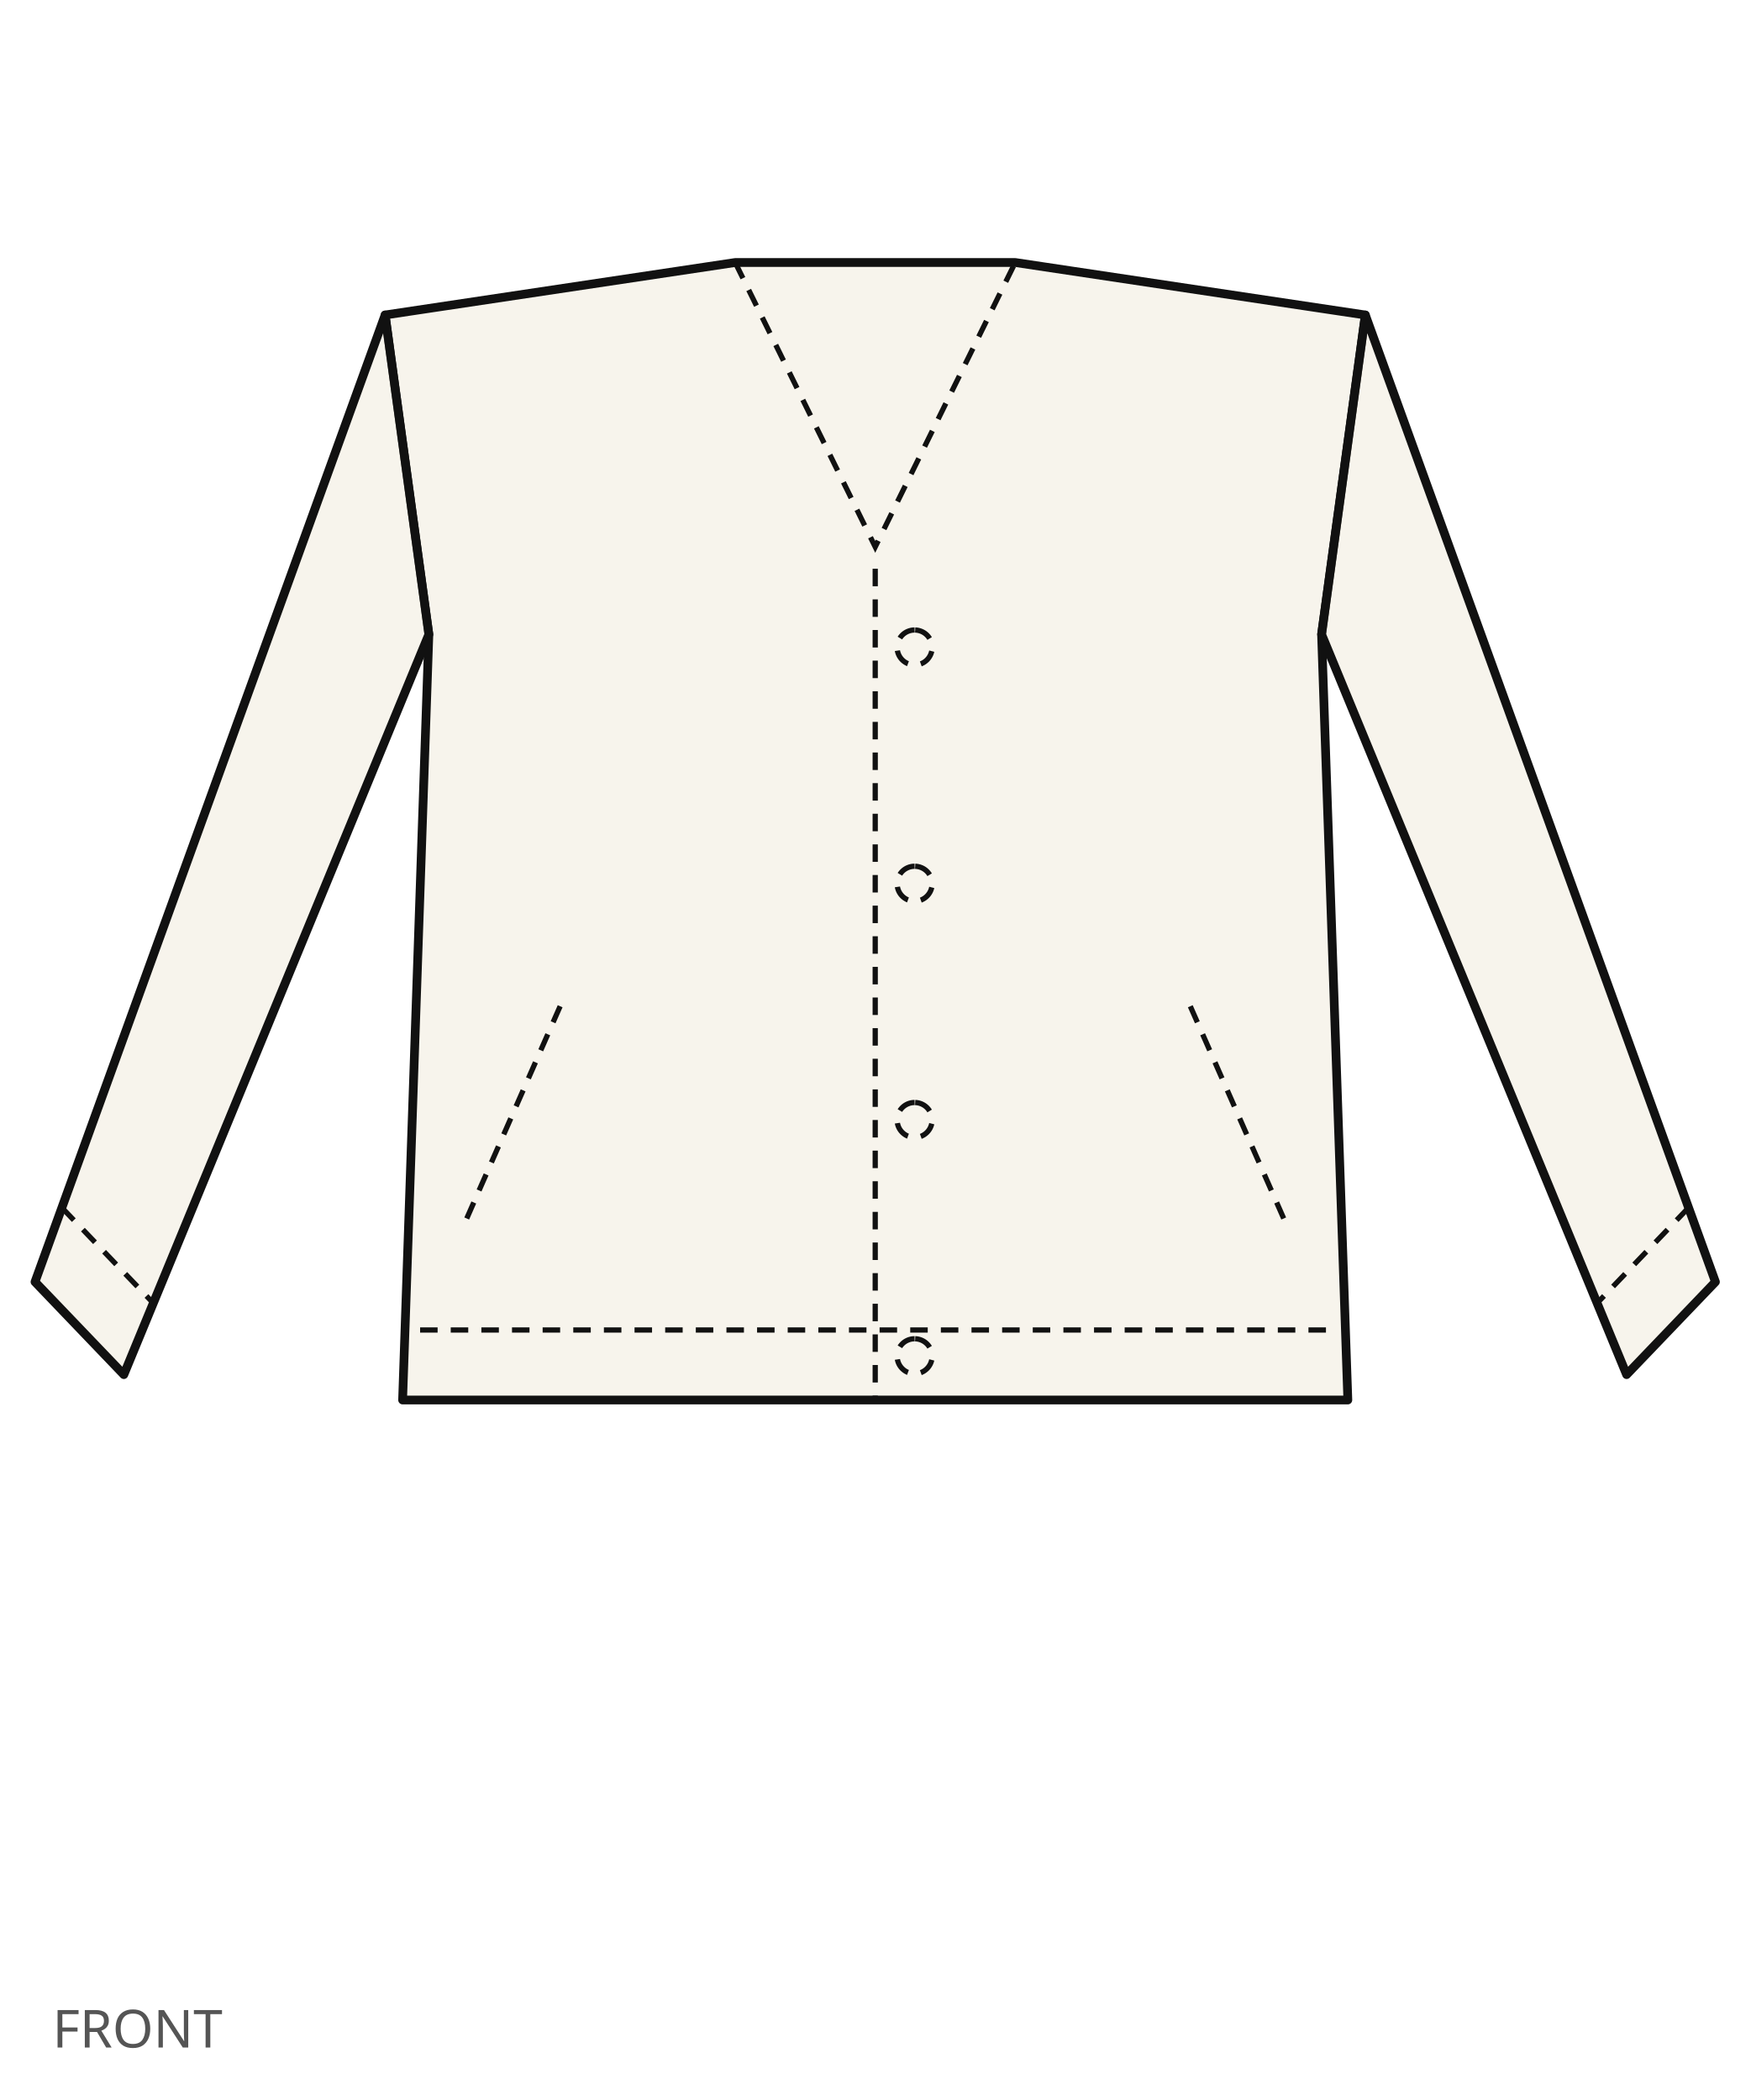
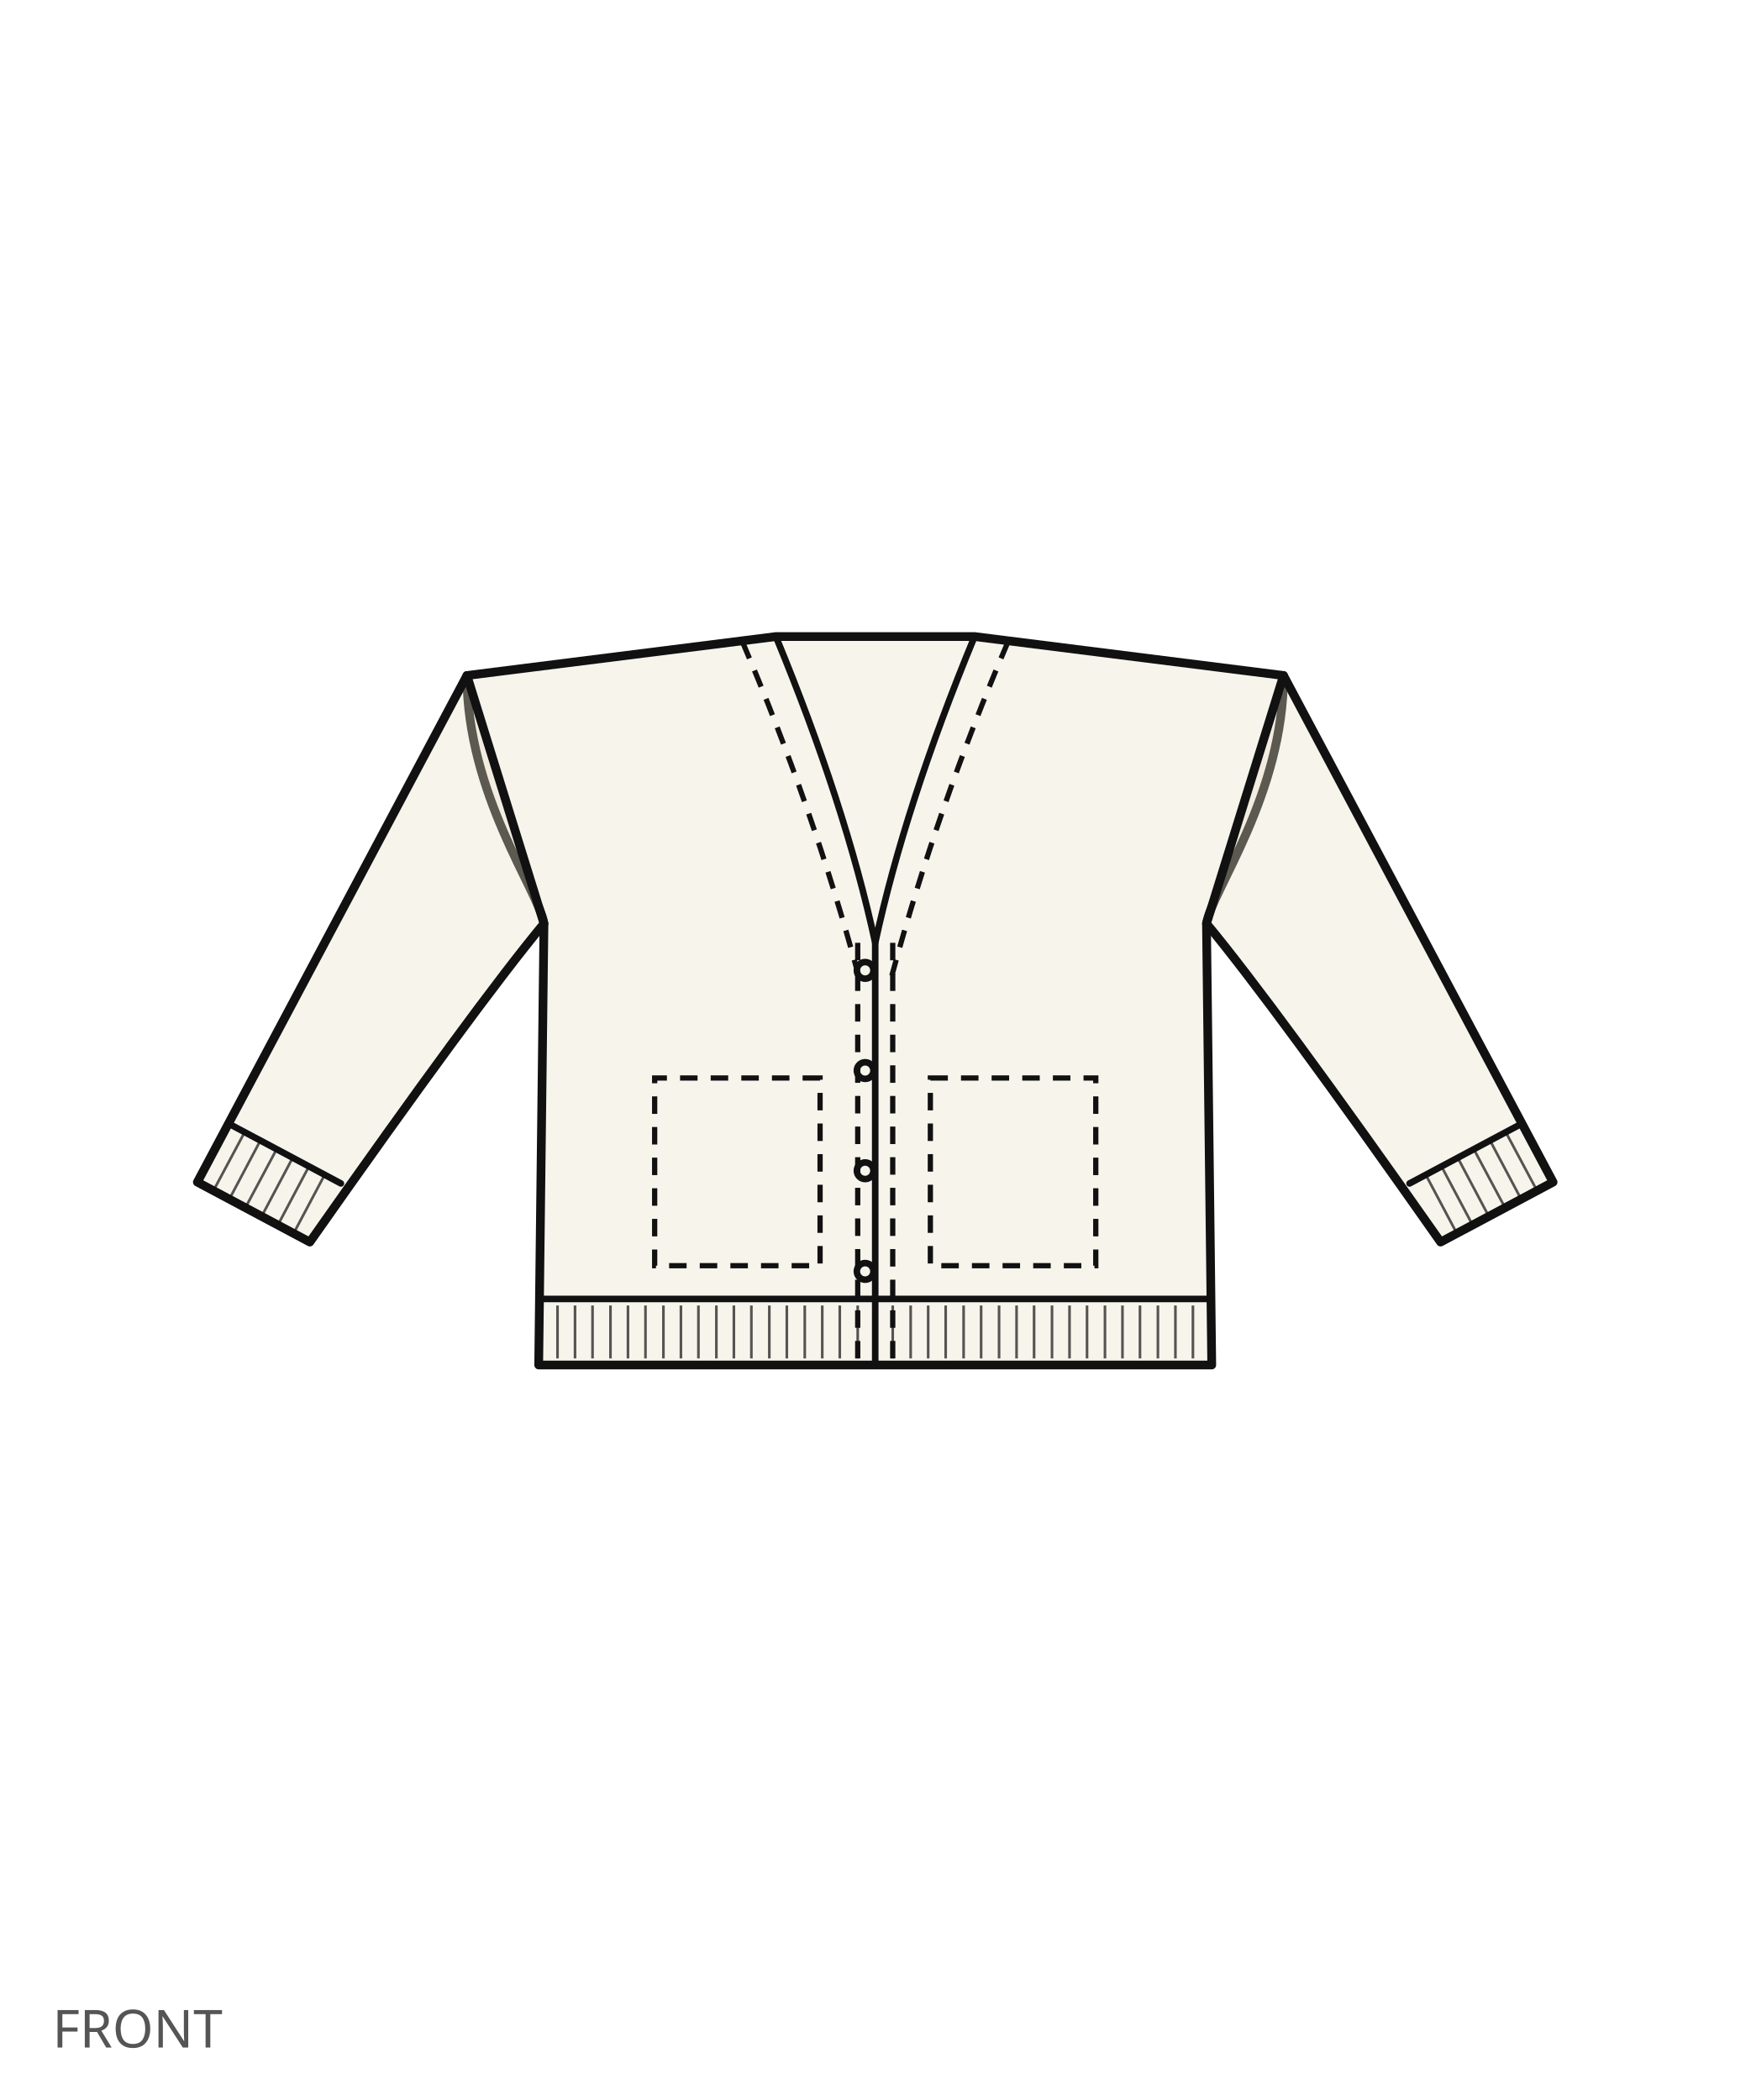
<svg xmlns="http://www.w3.org/2000/svg" viewBox="0 0 400 480" width="400" height="480" data-garment="knit-cardigan" data-view="front">
  <g fill="#e9dfc9" fill-opacity="0.35" stroke="#111" stroke-width="2" stroke-linejoin="round">
-     <path d="M232,60 L312,72 L302,145 L308,320 L92,320 L98,145 L88,72 L168,60 Z" />
-     <path d="M312,72 L392,293 L371.7,314.2 L302,145 Z" />
-     <path d="M88,72 L8,293 L28.3,314.2 L98,145 Z" />
+     <path d="M222.7,145.5 L293.3,154.4 C293.3,181.6 276.9,203.6 275.7,211.1 L276.9,312 L123.1,312 L124.3,211.1 C123.1,203.6 106.7,181.6 106.7,154.4 L177.3,145.5 Z" />
+     <path d="M293.3,154.4 L354.9,270.2 L329.2,283.9 Q291.2,229.8 275.7,211.1 Z" />
+     <path d="M106.7,154.4 L45.1,270.2 L70.8,283.9 Q108.8,229.8 124.3,211.1 Z" />
  </g>
-   <g fill="none" stroke="#111" stroke-width="2">
- </g>
+   <g fill="none" stroke="#111" stroke-width="1.5" stroke-linecap="round">
+     <path d="M347.8,256.8 L322.1,270.5" />
+     <path d="M52.2,256.8 L77.9,270.5" />
+     <path d="M124.3,296.9 L275.7,296.9" />
+     <path d="M177.3,145.5 Q193.2,184 200,215.5 Q206.8,184 222.7,145.5" />
+     <path d="M200,215.5 L200,312" />
+     <path d="M195.8,221.8 a1.9,1.9 0 1,0 3.8,0 a1.9,1.9 0 1,0 -3.8,0" />
+     <path d="M195.8,244.7 a1.9,1.9 0 1,0 3.8,0 a1.9,1.9 0 1,0 -3.8,0" />
+     <path d="M195.8,267.6 a1.9,1.9 0 1,0 3.8,0 a1.9,1.9 0 1,0 -3.8,0" />
+     <path d="M195.8,290.6 a1.9,1.9 0 1,0 3.8,0 a1.9,1.9 0 1,0 -3.8,0" />
+   </g>
+   <g fill="none" stroke="#111" stroke-width="0.6" stroke-opacity="0.7">
+     <path d="M344.1,258.8 L351.2,272.1" />
+     <path d="M340.5,260.7 L347.6,274.1" />
+     <path d="M336.8,262.7 L343.9,276" />
+     <path d="M333.1,264.6 L340.2,278" />
+     <path d="M329.4,266.6 L336.5,280" />
+     <path d="M325.8,268.5 L332.9,281.9" />
+     <path d="M55.9,258.8 L48.8,272.1" />
+     <path d="M59.5,260.7 L52.4,274.1" />
+     <path d="M63.2,262.7 L56.1,276" />
+     <path d="M66.9,264.6 L59.8,278" />
+     <path d="M70.6,266.6 L63.5,280" />
+     <path d="M74.2,268.5 L67.1,281.9" />
+     <path d="M127.4,298.4 L127.4,310.5" />
+     <path d="M131.4,298.4 L131.4,310.5" />
+     <path d="M135.4,298.4 L135.4,310.5" />
+     <path d="M139.5,298.4 L139.5,310.5" />
+     <path d="M143.5,298.4 L143.5,310.5" />
+     <path d="M147.5,298.4 L147.5,310.5" />
+     <path d="M151.6,298.4 L151.6,310.5" />
+     <path d="M155.6,298.4 L155.6,310.5" />
+     <path d="M159.6,298.4 L159.6,310.5" />
+     <path d="M163.7,298.4 L163.7,310.5" />
+     <path d="M167.7,298.4 L167.7,310.5" />
+     <path d="M171.7,298.4 L171.7,310.5" />
+     <path d="M175.8,298.4 L175.8,310.5" />
+     <path d="M179.8,298.4 L179.8,310.5" />
+     <path d="M183.9,298.4 L183.9,310.5" />
+     <path d="M187.9,298.4 L187.9,310.5" />
+     <path d="M191.9,298.4 L191.9,310.5" />
+     <path d="M196,298.4 L196,310.5" />
+     <path d="M200,298.4 L200,310.5" />
+     <path d="M204,298.4 L204,310.5" />
+     <path d="M208.1,298.4 L208.1,310.5" />
+     <path d="M212.1,298.4 L212.1,310.5" />
+     <path d="M216.1,298.4 L216.1,310.5" />
+     <path d="M220.2,298.4 L220.2,310.5" />
+     <path d="M224.2,298.4 L224.2,310.5" />
+     <path d="M228.3,298.4 L228.3,310.5" />
+     <path d="M232.3,298.4 L232.3,310.5" />
+     <path d="M236.3,298.4 L236.3,310.5" />
+     <path d="M240.4,298.4 L240.4,310.5" />
+     <path d="M244.4,298.4 L244.4,310.5" />
+     <path d="M248.4,298.4 L248.4,310.5" />
+     <path d="M252.5,298.4 L252.5,310.5" />
+     <path d="M256.5,298.4 L256.5,310.5" />
+     <path d="M260.5,298.4 L260.5,310.5" />
+     <path d="M264.6,298.4 L264.6,310.5" />
+     <path d="M268.6,298.4 L268.6,310.5" />
+     <path d="M272.6,298.4 L272.6,310.5" />
+   </g>
  <g fill="none" stroke="#111" stroke-width="1.2" stroke-dasharray="4 3">
-     <path d="M385.9,276 L365.5,297.3" />
-     <path d="M14.1,276 L34.5,297.3" />
-     <path d="M168,60 L200,125 L232,60" />
-     <path d="M96,304 L304,304" />
-     <path d="M200,130 L200,320" />
-     <path d="M209,144 a4,4 0 1,0 0.01,0" />
-     <path d="M209,198 a4,4 0 1,0 0.01,0" />
-     <path d="M209,252 a4,4 0 1,0 0.01,0" />
-     <path d="M209,306 a4,4 0 1,0 0.01,0" />
-     <path d="M272,230 L294,280" />
-     <path d="M128,230 L106,280" />
+     <path d="M169.7,146.8 Q185.6,184 196.2,223" />
+     <path d="M230.3,146.8 Q214.4,184 203.8,223" />
+     <path d="M196,215.5 L196,312 M204,215.5 L204,312" />
+     <path d="M212.6,246.4 L250.4,246.4 L250.4,289.3 L212.6,289.3 Z" />
+     <path d="M187.4,246.4 L149.6,246.4 L149.6,289.3 L187.4,289.3 Z" />
  </g>
  <text x="12" y="468" font-family="sans-serif" font-size="12" fill="#555">FRONT</text>
</svg>
